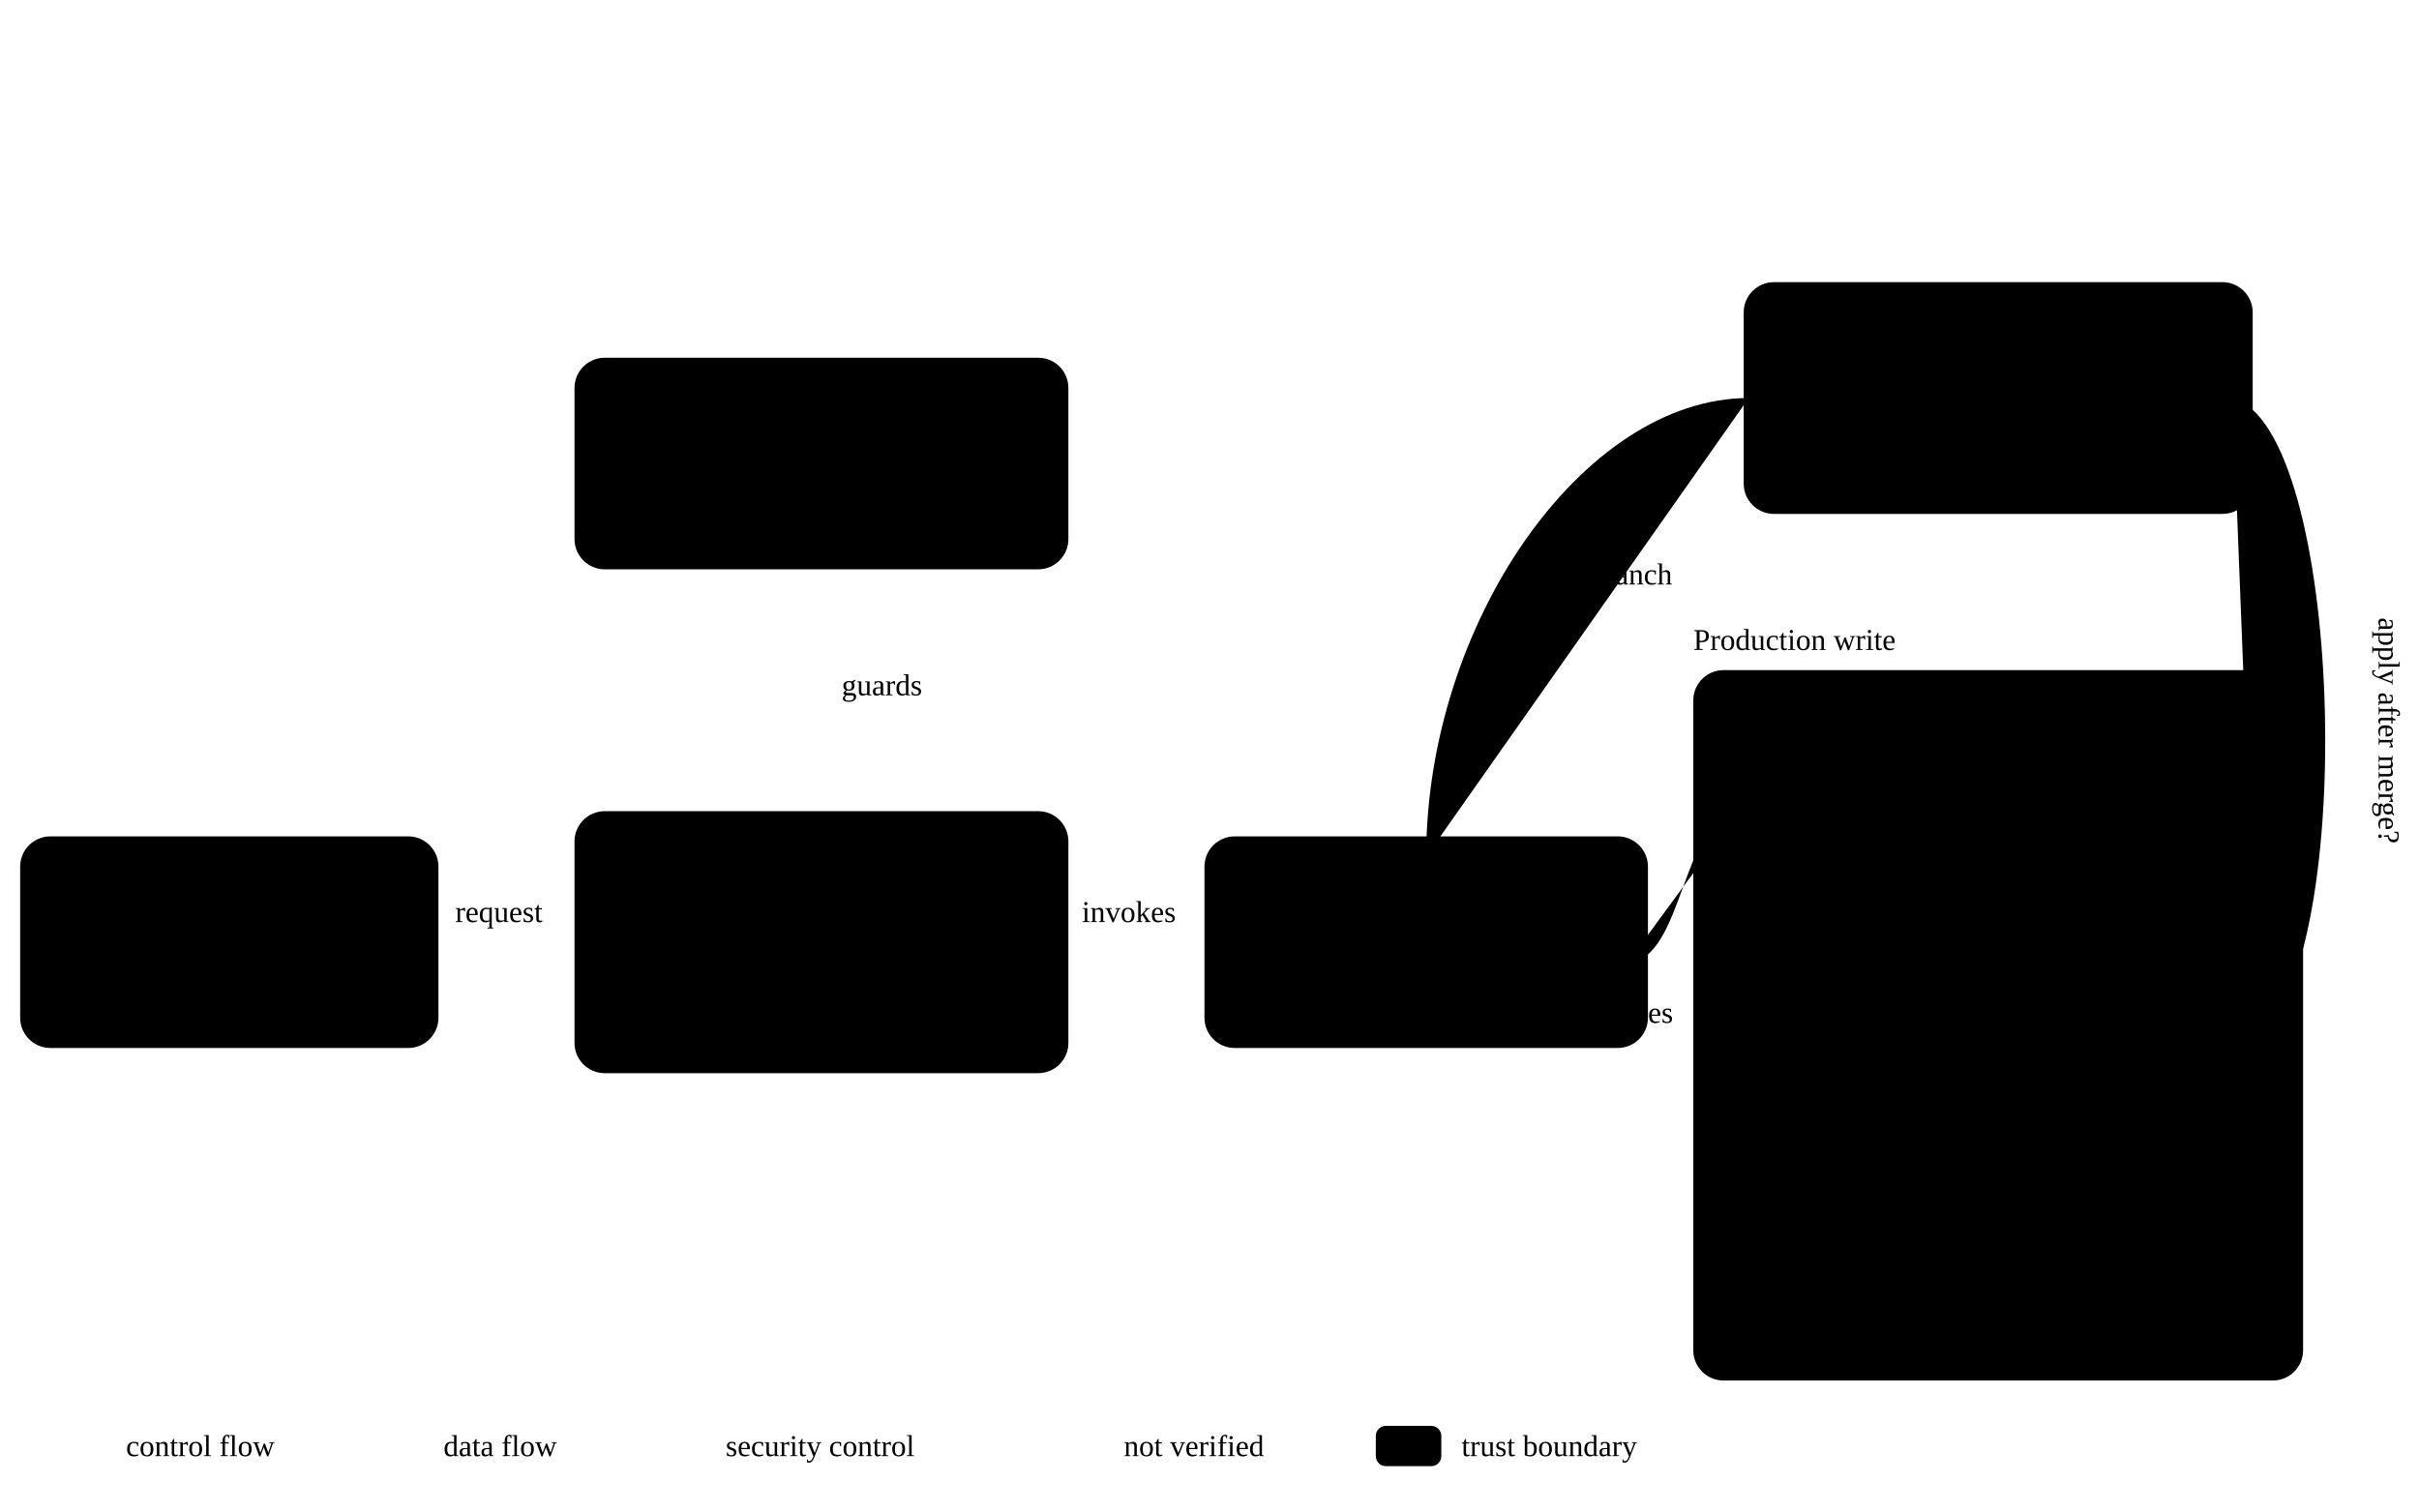
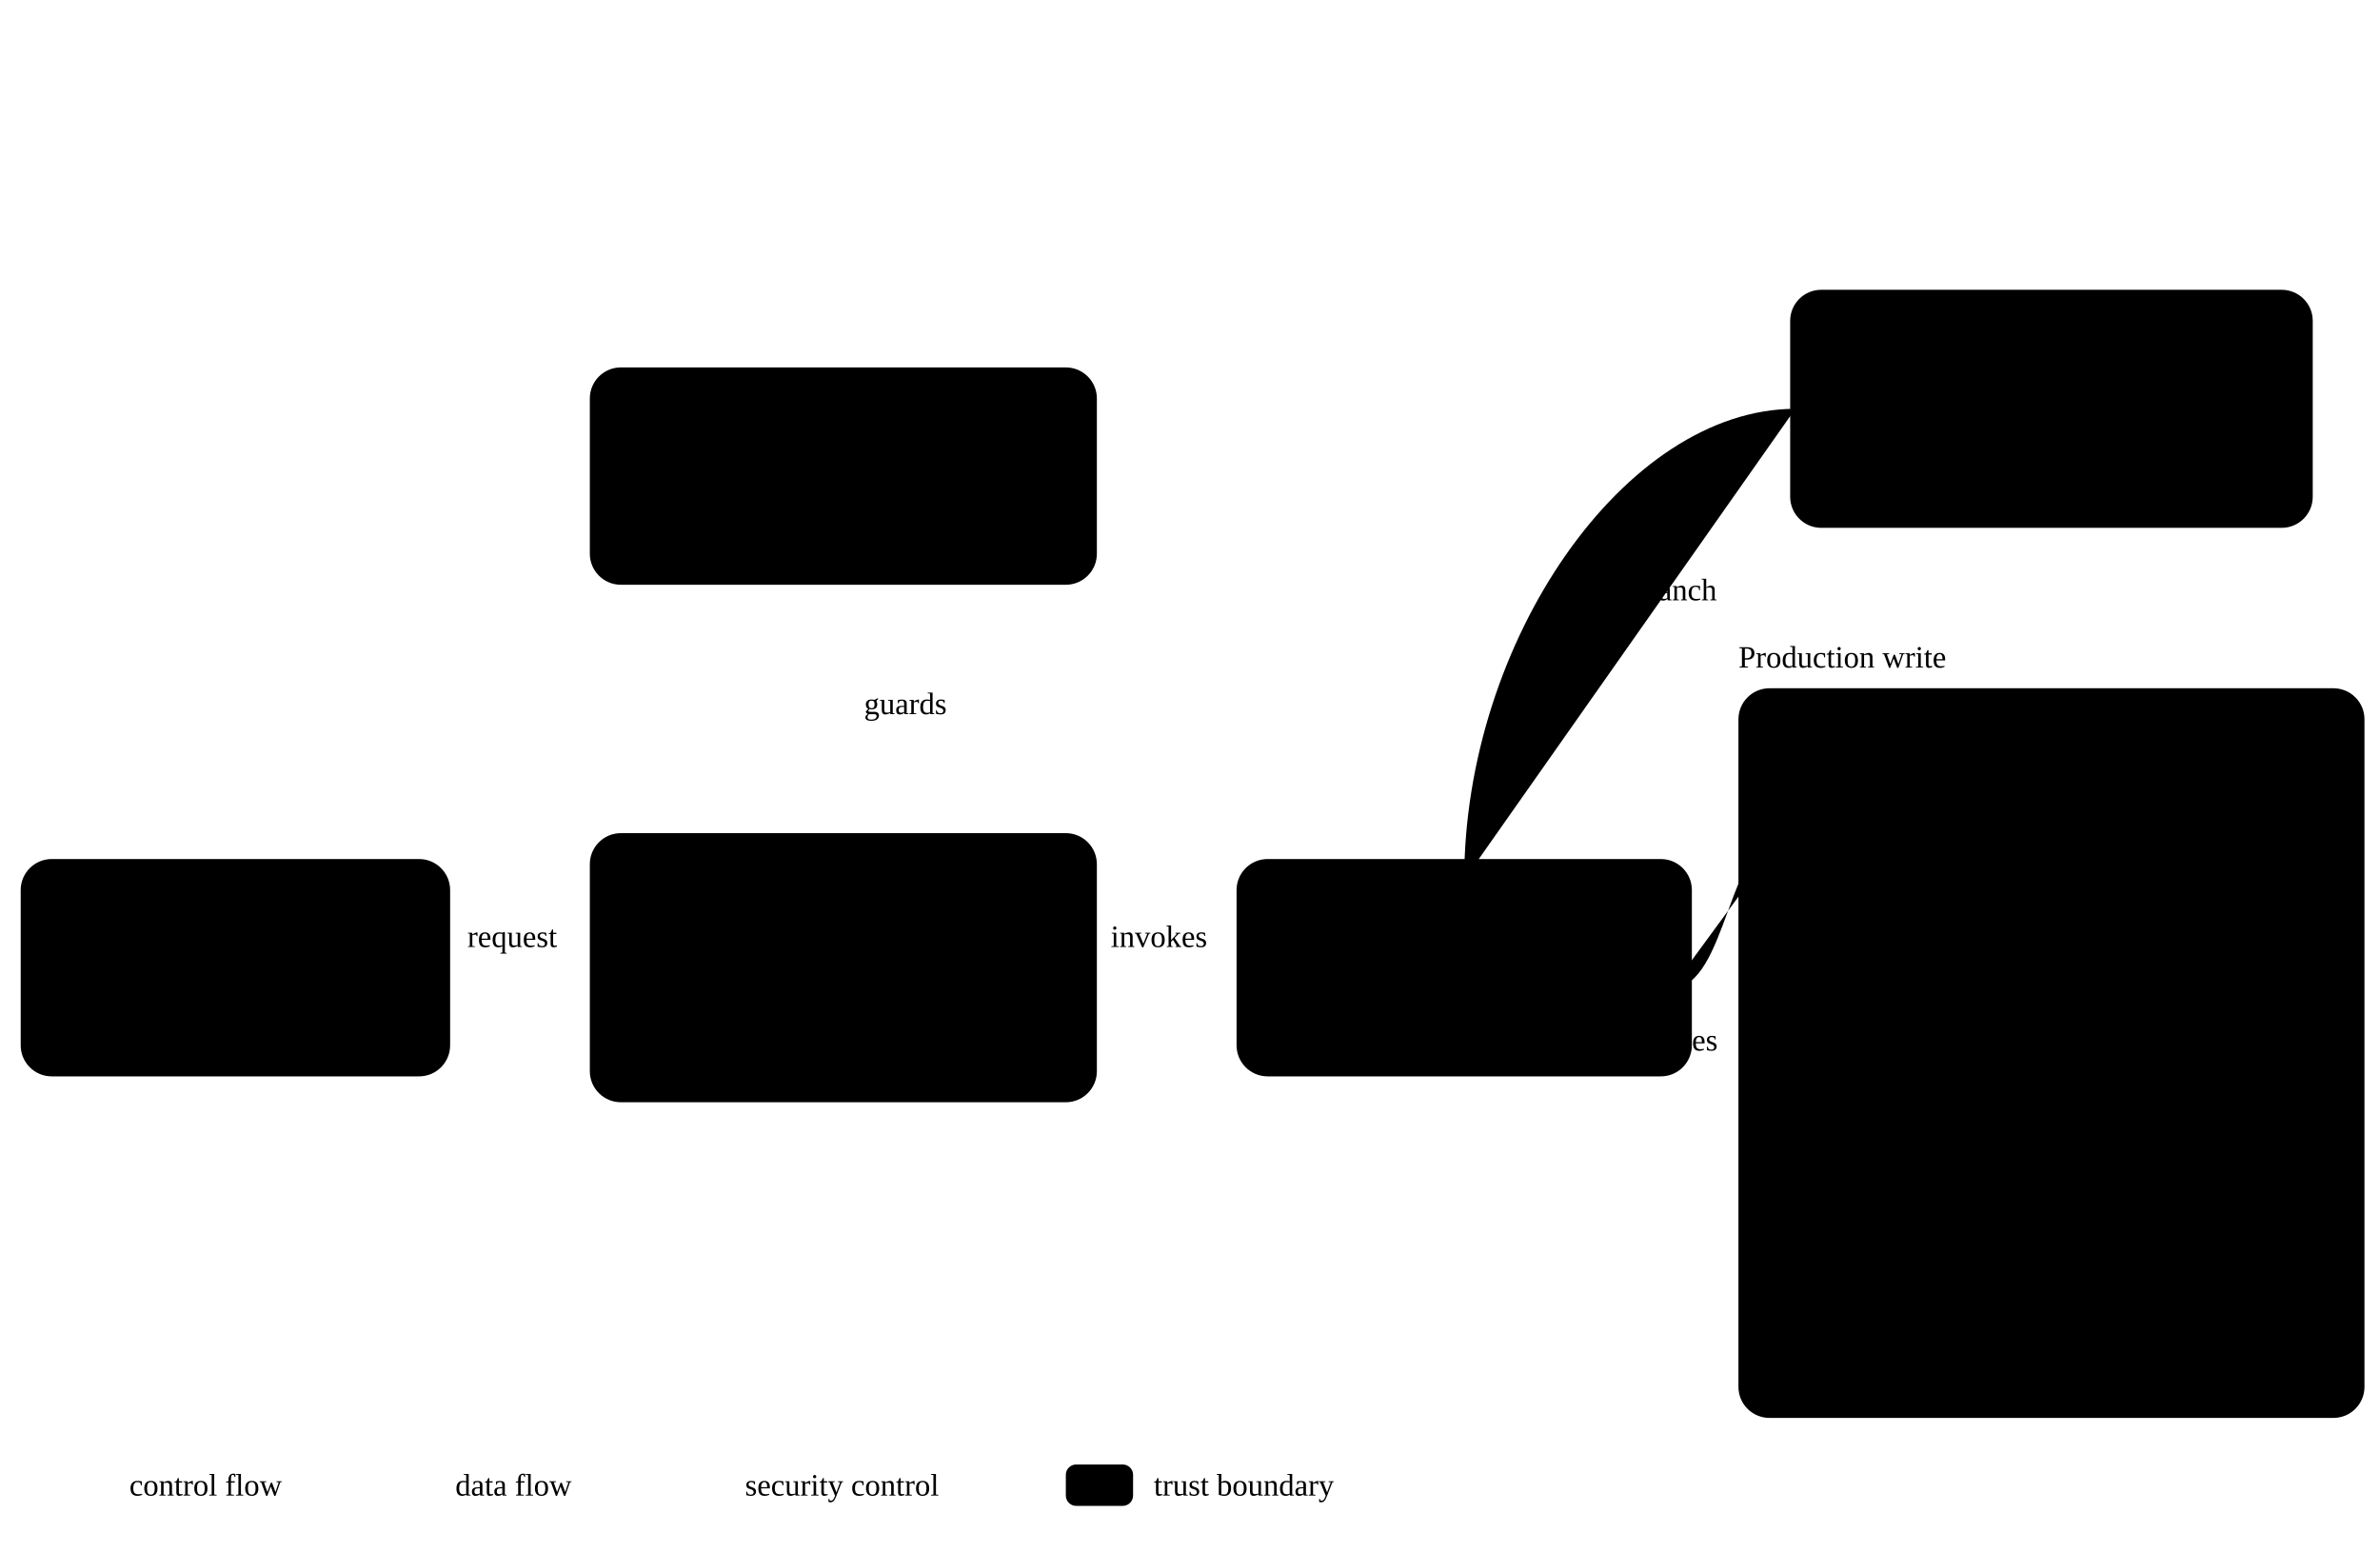
- <svg xmlns="http://www.w3.org/2000/svg" class="arch__svg" viewBox="0 0 960 600" role="group" aria-label="Infrastructure agent architecture. Eight components; use Tab to step through them.">
+ <svg xmlns="http://www.w3.org/2000/svg" class="arch__svg" viewBox="0 0 920 600" role="group" aria-label="Infrastructure agent architecture. Eight components; use Tab to step through them.">
  <g class="ab">
    <rect class="ab__box" x="672" y="266" width="242" height="282" rx="12" />
    <text class="ab__label" x="672" y="258">Production write</text>
  </g>
  <g class="anode" tabindex="0" role="img" aria-label="Secret redaction. Guards the agent's context and its releases. Not a stage a request passes through.">
    <rect class="an__focus-ring" x="228" y="142" width="196" height="84" rx="12" />
    <g class="an an--security">
      <rect class="an__box" x="236" y="150" width="180" height="68" rx="8" />
      <text class="an__label" x="326" y="179" text-anchor="middle">Secret redaction</text>
      <text class="an__sub" x="326" y="198" text-anchor="middle">context and releases</text>
    </g>
    <path class="ac ac--security" d="M326,218 V324" />
    <text class="ac__verb" x="334" y="276">guards</text>
  </g>
  <g class="anode" tabindex="0" role="img" aria-label="Slack, the request interface. Requests arrive as prose. Carries the request to LangGraph.">
    <rect class="an__focus-ring" x="8" y="332" width="166" height="84" rx="12" />
    <g class="an">
      <rect class="an__box" x="16" y="340" width="150" height="68" rx="8" />
      <text class="an__label" x="91" y="369" text-anchor="middle">Slack</text>
      <text class="an__sub" x="91" y="388" text-anchor="middle">prose request</text>
    </g>
    <path class="ac ac--data" d="M166,374 H230" />
    <text class="ac__verb" x="198" y="366" text-anchor="middle">request</text>
  </g>
  <g class="anode" tabindex="0" role="img" aria-label="LangGraph, the orchestration graph. Decides which tools to call and in what order. Invokes the MCP tools.">
    <rect class="an__focus-ring" x="228" y="322" width="196" height="104" rx="12" />
    <g class="an an--orchestration">
      <rect class="an__box" x="236" y="330" width="180" height="88" rx="8" />
      <text class="an__label" x="326" y="371" text-anchor="middle">LangGraph</text>
      <text class="an__sub" x="326" y="391" text-anchor="middle">orchestration graph</text>
    </g>
    <path class="ac ac--control" d="M416,374 H480" />
    <text class="ac__verb" x="448" y="366" text-anchor="middle">invokes</text>
  </g>
  <g class="anode" tabindex="0" role="img" aria-label="MCP tools, each carrying a strict schema so the agent cannot invent a call. Opens a branch through the GitHub App, and proposes a change to the human approval gate.">
    <rect class="an__focus-ring" x="478" y="332" width="176" height="84" rx="12" />
    <g class="an">
      <rect class="an__box" x="486" y="340" width="160" height="68" rx="8" />
      <text class="an__label" x="566" y="369" text-anchor="middle">MCP tools</text>
      <text class="an__sub" x="566" y="388" text-anchor="middle">strict schemas</text>
    </g>
    <path class="ac ac--control" d="M566,340 C566,248 628,158 694,158" />
    <text class="ac__verb" x="600" y="232">opens branch</text>
    <path class="ac ac--control" d="M646,382 C668,382 668,322 690,322" />
    <text class="ac__verb" x="664" y="406" text-anchor="end">proposes</text>
  </g>
-   <g class="anode" tabindex="0" role="img" aria-label="GitHub App. Can open a branch, cannot merge or bypass branch protection, so it sits outside the production write boundary. Whether merging is what triggers the apply is not verified.">
+   <g class="anode" tabindex="0" role="img" aria-label="GitHub App. Can open a branch, cannot merge or bypass branch protection, so it sits outside the production write boundary.">
    <rect class="an__focus-ring" x="692" y="112" width="202" height="92" rx="12" />
    <g class="an">
      <rect class="an__box" x="700" y="120" width="186" height="76" rx="8" />
      <text class="an__label" x="793" y="152" text-anchor="middle">GitHub App</text>
      <text class="an__sub" x="793" y="171" text-anchor="middle">branch, cannot merge</text>
    </g>
-     <path class="ac ac--unverified" d="M886,158 C930,170 936,380 896,412" />
-     <text class="ac__verb" transform="rotate(90 944 290)" x="944" y="290" text-anchor="middle">apply after merge?</text>
  </g>
  <g class="anode" tabindex="0" role="img" aria-label="Human approval, the gate on the production write boundary. The agent proposes and a person approves. No production write reaches a cluster unreviewed.">
    <rect class="an__focus-ring" x="688" y="282" width="210" height="80" rx="12" />
    <g class="an an--security">
      <rect class="an__box" x="696" y="290" width="194" height="64" rx="8" />
      <text class="an__label" x="793" y="317" text-anchor="middle">Human approval</text>
      <text class="an__sub" x="793" y="336" text-anchor="middle">person approves</text>
    </g>
    <path class="ac ac--control" d="M793,354 V380" />
    <text class="ac__verb" x="801" y="372">applies</text>
  </g>
  <g class="anode" tabindex="0" role="img" aria-label="Infrastructure, provisioned behind the approval gate. Followed by the service deployment.">
    <rect class="an__focus-ring" x="688" y="378" width="210" height="80" rx="12" />
    <g class="an">
      <rect class="an__box" x="696" y="386" width="194" height="64" rx="8" />
      <text class="an__label" x="793" y="413" text-anchor="middle">Infrastructure</text>
      <text class="an__sub" x="793" y="432" text-anchor="middle">provisioned</text>
    </g>
    <path class="ac ac--control" d="M793,450 V464" />
    <text class="ac__verb" x="801" y="462">deploys</text>
  </g>
  <g class="anode" tabindex="0" role="img" aria-label="EKS service. The baseline deployment, with observability and Okta SSO already wired up.">
    <rect class="an__focus-ring" x="688" y="462" width="210" height="80" rx="12" />
    <g class="an">
      <rect class="an__box" x="696" y="470" width="194" height="64" rx="8" />
      <text class="an__label" x="793" y="497" text-anchor="middle">EKS service</text>
      <text class="an__sub" x="793" y="516" text-anchor="middle">observability, SSO</text>
    </g>
  </g>
  <g class="al" transform="translate(16, 574)">
    <path class="ac ac--control" d="M0,0 H26" />
    <text class="al__label" x="34" y="4">control flow</text>
    <path class="ac ac--data" d="M126,0 H152" />
    <text class="al__label" x="160" y="4">data flow</text>
    <path class="ac ac--security" d="M238,0 H264" />
    <text class="al__label" x="272" y="4">security control</text>
-     <path class="ac ac--unverified" d="M396,0 H422" />
-     <text class="al__label" x="430" y="4">not verified</text>
-     <rect class="ab__box" x="530" y="-8" width="26" height="16" rx="4" />
-     <text class="al__label" x="564" y="4">trust boundary</text>
+     <rect class="ab__box" x="396" y="-8" width="26" height="16" rx="4" />
+     <text class="al__label" x="430" y="4">trust boundary</text>
  </g>
</svg>
